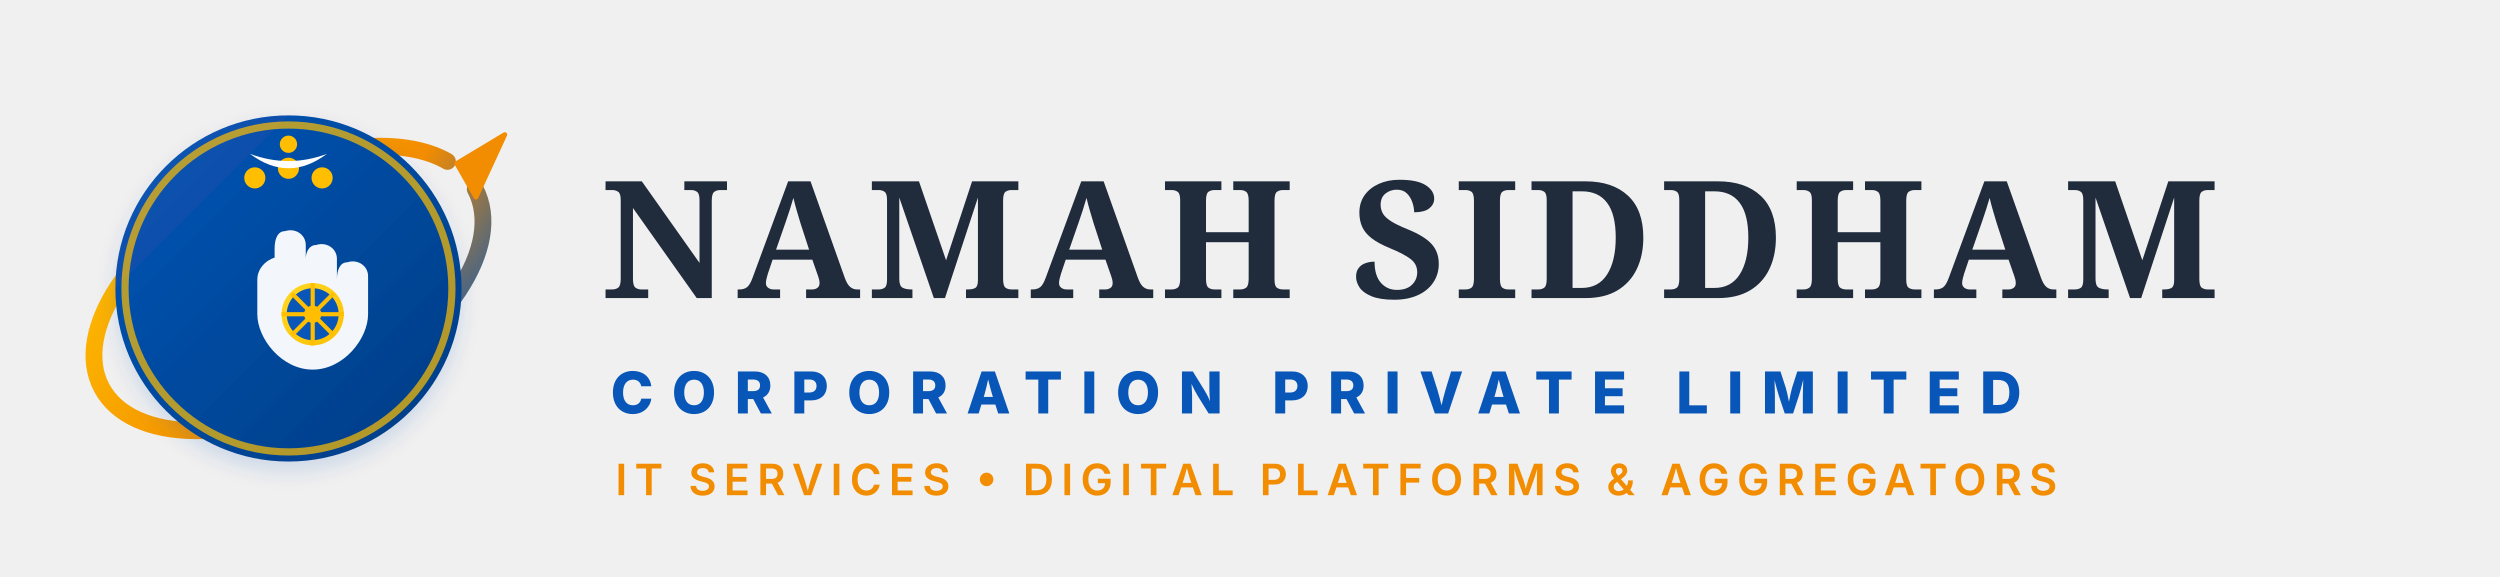
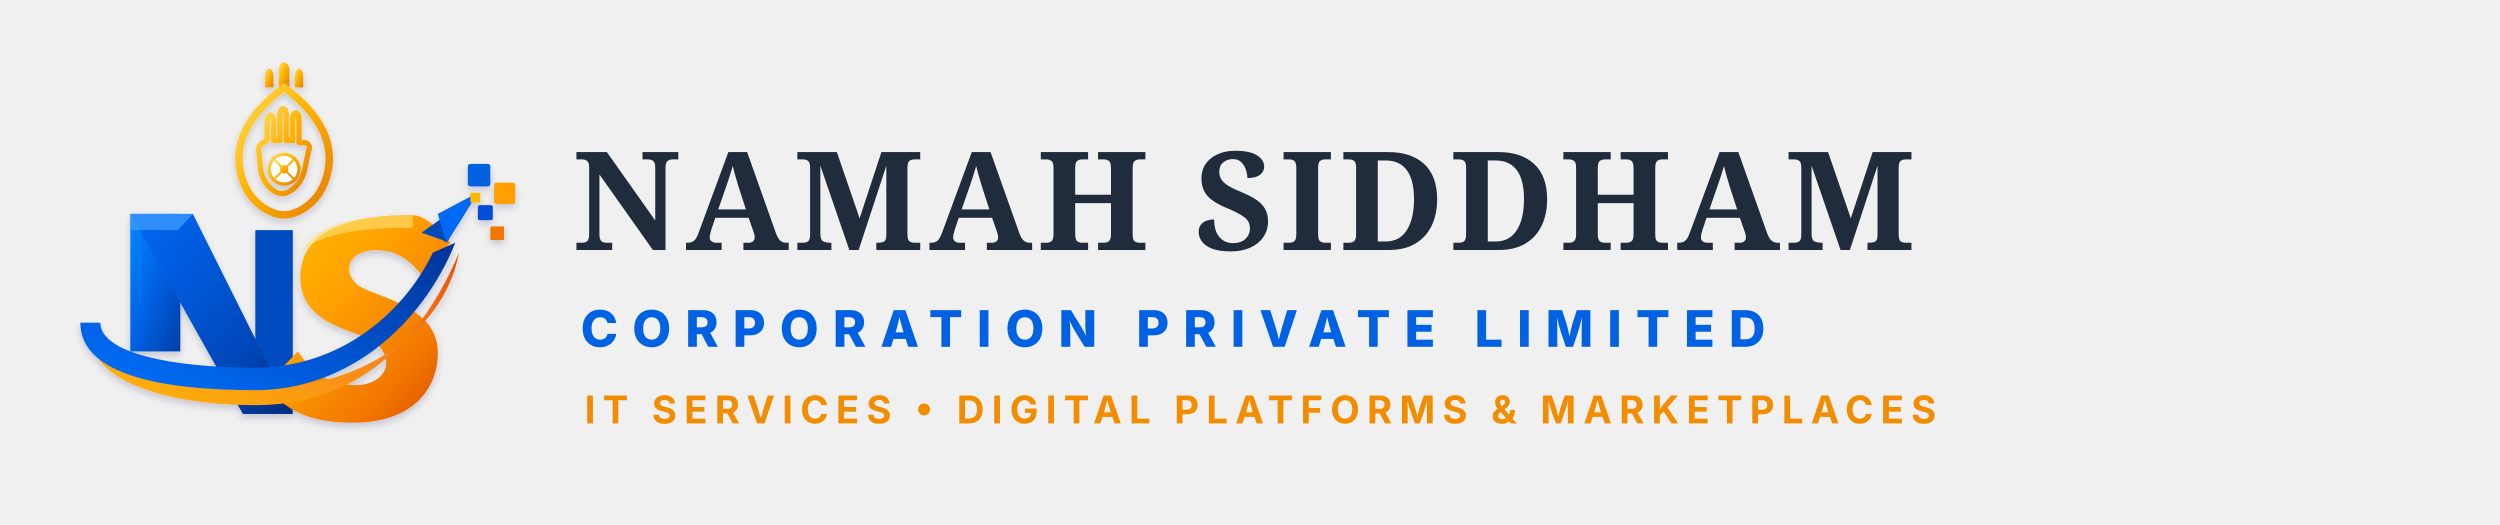
- <svg xmlns="http://www.w3.org/2000/svg" viewBox="0 0 520 120" width="100%" height="100%">
+ <svg xmlns="http://www.w3.org/2000/svg" viewBox="0 0 620 130" width="100%" height="100%">
  <defs>
-     <linearGradient id="orbitGrad" x1="0%" y1="0%" x2="100%" y2="100%">
-       <stop offset="0%" stop-color="#FFBE00" />
-       <stop offset="60%" stop-color="#F28C00" />
-       <stop offset="100%" stop-color="#0756B8" />
+     <linearGradient id="logoNStem" x1="0%" y1="0%" x2="100%" y2="100%">
+       <stop offset="0%" stop-color="#0088FF" />
+       <stop offset="50%" stop-color="#0062E3" />
+       <stop offset="100%" stop-color="#003EAA" />
    </linearGradient>
-     <linearGradient id="goldGrad" x1="0%" y1="0%" x2="100%" y2="100%">
-       <stop offset="0%" stop-color="#FFD926" />
-       <stop offset="100%" stop-color="#FFBE00" />
+     <linearGradient id="logoNDiag" x1="0%" y1="0%" x2="100%" y2="100%">
+       <stop offset="0%" stop-color="#0069F5" />
+       <stop offset="70%" stop-color="#0047BA" />
+       <stop offset="100%" stop-color="#002A7A" />
    </linearGradient>
-     <linearGradient id="blueGrad" x1="0%" y1="0%" x2="100%" y2="100%">
-       <stop offset="0%" stop-color="#0756B8" />
-       <stop offset="100%" stop-color="#053C83" />
+     <linearGradient id="logoSGrad" x1="0%" y1="0%" x2="100%" y2="100%">
+       <stop offset="0%" stop-color="#FFBD00" />
+       <stop offset="40%" stop-color="#FFA000" />
+       <stop offset="75%" stop-color="#F27700" />
+       <stop offset="100%" stop-color="#D84A00" />
    </linearGradient>
-     <filter id="subtleGlow" x="-20%" y="-20%" width="140%" height="140%">
-       <feDropShadow dx="0" dy="2" stdDeviation="2" flood-color="#0756B8" flood-opacity="0.15" />
+     <linearGradient id="logoAhimsaGold" x1="0%" y1="0%" x2="100%" y2="100%">
+       <stop offset="0%" stop-color="#FFDE59" />
+       <stop offset="45%" stop-color="#FFB300" />
+       <stop offset="100%" stop-color="#E67E00" />
+     </linearGradient>
+     <linearGradient id="logoSwoopBlue" x1="0%" y1="100%" x2="100%" y2="0%">
+       <stop offset="0%" stop-color="#0072FF" />
+       <stop offset="50%" stop-color="#0052CC" />
+       <stop offset="100%" stop-color="#003399" />
+     </linearGradient>
+     <linearGradient id="logoSwoopGold" x1="0%" y1="100%" x2="100%" y2="0%">
+       <stop offset="0%" stop-color="#FFB800" />
+       <stop offset="60%" stop-color="#F58220" />
+       <stop offset="100%" stop-color="#E65100" />
+     </linearGradient>
+     <filter id="logoShadow" x="-10%" y="-10%" width="120%" height="120%">
+       <feDropShadow dx="0" dy="3" stdDeviation="3" flood-color="#001845" flood-opacity="0.18" />
    </filter>
  </defs>
-   <g transform="translate(10, 10)">
-     <ellipse cx="50" cy="50" rx="44" ry="24" transform="rotate(-28 50 50)" fill="none" stroke="url(#orbitGrad)" stroke-width="3.5" stroke-dasharray="210 20" stroke-linecap="round" />
-     <path d="M 85 24 L 95 18 L 89 31 Z" fill="#F28C00" stroke="#F28C00" stroke-width="1" stroke-linejoin="round" />
-     <circle cx="50" cy="50" r="36" fill="url(#blueGrad)" filter="url(#subtleGlow)" />
-     <circle cx="50" cy="50" r="34" fill="none" stroke="#FFBE00" stroke-width="1.5" stroke-opacity="0.7" />
-     <circle cx="43" cy="27" r="2.2" fill="#FFBE00" />
-     <circle cx="50" cy="25" r="2.2" fill="#FFBE00" />
-     <circle cx="57" cy="27" r="2.2" fill="#FFBE00" />
-     <path d="M 42 22 Q 50 25 58 22 Q 50 28 42 22 Z" fill="#FFFFFF" />
-     <circle cx="50" cy="20" r="1.8" fill="#FFBE00" />
-     <g transform="translate(32, 28) scale(0.72)">
-       <path d="M 25 22 C 22 20, 16 23, 16 28 L 16 38 C 16 45, 23 54, 32 54 C 41 54, 48 45, 48 38 L 48 27 C 48 24, 45 22, 42 23 C 40 23, 39 25, 39 28 L 39 22 C 39 19, 36 17, 33 18 C 31 18, 30 20, 30 22 L 30 18 C 30 15, 27 13, 24 14 C 22 14, 21 16, 21 19 L 21 28 Z" fill="#FFFFFF" opacity="0.95" />
-       <circle cx="32" cy="38" r="9" fill="url(#goldGrad)" />
-       <circle cx="32" cy="38" r="7.5" fill="#0756B8" />
-       <circle cx="32" cy="38" r="2.5" fill="#FFBE00" />
-       <line x1="32" y1="29" x2="32" y2="47" stroke="#FFBE00" stroke-width="1.2" />
-       <line x1="23" y1="38" x2="41" y2="38" stroke="#FFBE00" stroke-width="1.2" />
-       <line x1="26" y1="32" x2="38" y2="44" stroke="#FFBE00" stroke-width="1.2" />
-       <line x1="26" y1="44" x2="38" y2="32" stroke="#FFBE00" stroke-width="1.2" />
+   <g transform="translate(10, 5) scale(0.31)" filter="url(#logoShadow)">
+     <g transform="translate(195, 115) scale(0.85)">
+       <path d="M -18 -82 C -18 -92, -10 -92, -10 -82 L -10 -72 L -18 -72 Z" fill="url(#logoAhimsaGold)" />
+       <path d="M -5 -88 C -5 -98, 5 -98, 5 -88 L 5 -72 L -5 -72 Z" fill="url(#logoAhimsaGold)" />
+       <path d="M 10 -82 C 10 -92, 18 -92, 18 -82 L 18 -72 L 10 -72 Z" fill="url(#logoAhimsaGold)" />
+       <path d="M 0 -72 C 32 -48, 52 -18, 38 18 C 30 38, 12 48, 0 48 C -12 48, -30 38, -38 18 C -52 -18, -32 -48, 0 -72 Z" fill="none" stroke="url(#logoAhimsaGold)" stroke-width="7" stroke-linecap="round" stroke-linejoin="round" />
+       <path d="M -16 -40 C -16 -48, -10 -48, -10 -40 L -10 -22 L -4 -22 L -4 -46 C -4 -54, 2 -54, 2 -46 L 2 -22 L 8 -22 L 8 -42 C 8 -50, 14 -50, 14 -42 L 14 -20 L 19 -20 C 23 -20, 25 -16, 23 -12 L 20 2 C 18 18, 6 28, -2 28 C -10 28, -20 18, -22 6 L -24 -14 C -24 -20, -16 -20, -16 -24 Z" fill="none" stroke="url(#logoAhimsaGold)" stroke-width="5" stroke-linecap="round" stroke-linejoin="round" />
+       <circle cx="0" cy="5" r="14" fill="#FFFFFF" stroke="url(#logoAhimsaGold)" stroke-width="3" />
+       <circle cx="0" cy="5" r="4" fill="url(#logoAhimsaGold)" />
+       <line x1="0" y1="-8" x2="0" y2="18" stroke="url(#logoAhimsaGold)" stroke-width="1.8" />
+       <line x1="-13" y1="5" x2="13" y2="5" stroke="url(#logoAhimsaGold)" stroke-width="1.8" />
+       <line x1="-9" y1="-4" x2="9" y2="14" stroke="url(#logoAhimsaGold)" stroke-width="1.8" />
+       <line x1="-9" y1="14" x2="9" y2="-4" stroke="url(#logoAhimsaGold)" stroke-width="1.8" />
    </g>
+     <g>
+       <path d="M 72 155 L 112 155 L 112 265 L 72 265 Z" fill="url(#logoNStem)" />
+       <path d="M 172 168 L 202 168 L 202 315 L 172 290 Z" fill="#004BBF" />
+       <path d="M 72 155 L 122 155 L 202 315 L 162 315 Z" fill="url(#logoNDiag)" />
+       <path d="M 72 155 L 122 155 L 110 168 L 72 168 Z" fill="#40A0FF" opacity="0.7" />
+     </g>
+     <g>
+       <path d="M 298 156 C 265 156, 208 160, 208 206 C 208 245, 255 248, 268 258 C 285 272, 276 292, 252 292 C 228 292, 215 278, 206 265 L 180 292 C 198 316, 222 322, 250 322 C 298 322, 318 295, 318 266 C 318 228, 268 222, 254 212 C 240 200, 248 184, 268 184 C 288 184, 298 195, 305 204 L 328 178 C 318 165, 306 156, 298 156 Z" fill="url(#logoSGrad)" />
+       <path d="M 298 156 C 265 156, 215 160, 208 190 C 215 170, 260 166, 298 166 Z" fill="#FFE27A" opacity="0.6" />
+     </g>
+     <path d="M 40 252 C 40 286, 95 308, 172 308 C 235 308, 296 278, 335 186 C 322 254, 250 295, 175 295 C 105 295, 52 276, 52 252 Z" fill="url(#logoSwoopGold)" />
+     <path d="M 32 242 C 32 284, 98 296, 172 296 C 245 296, 305 245, 332 178 L 314 186 C 290 236, 238 278, 172 278 C 104 278, 48 266, 48 242 Z" fill="url(#logoSwoopBlue)" />
+     <polygon points="325,178 350,138 305,170 322,176" fill="#004ABB" />
+     <polygon points="325,178 350,138 318,155" fill="#0069F5" />
+     <rect x="342" y="115" width="18" height="18" rx="2" fill="#0062E3" />
+     <rect x="363" y="130" width="17" height="17" rx="2" fill="#FFA000" />
+     <rect x="350" y="148" width="12" height="12" rx="1.5" fill="#0050D8" />
+     <rect x="344" y="138" width="8" height="8" rx="1" fill="#FFB800" />
+     <rect x="360" y="165" width="11" height="11" rx="1" fill="#F27700" />
  </g>
-   <g transform="translate(125, 20)">
-     <text x="0" y="42" font-family="'Cinzel', 'Playfair Display', Georgia, serif" font-size="34" font-weight="900" fill="#202B3C" letter-spacing="1.5">
+   <g transform="translate(142, 18)">
+     <text x="0" y="44" font-family="'Cinzel', 'Playfair Display', Georgia, serif" font-size="34" font-weight="900" fill="#202B3C" letter-spacing="1.2">
      NAMAH SIDDHAM
    </text>
-     <text x="2" y="66" font-family="'Plus Jakarta Sans', Inter, system-ui, sans-serif" font-size="12" font-weight="800" fill="#0756B8" letter-spacing="3.8">
+     <text x="2" y="68" font-family="'Plus Jakarta Sans', Inter, system-ui, sans-serif" font-size="12.5" font-weight="800" fill="#0062E3" letter-spacing="3.5">
      CORPORATION PRIVATE LIMITED
    </text>
-     <text x="3" y="83" font-family="'Plus Jakarta Sans', Inter, system-ui, sans-serif" font-size="9" font-weight="600" fill="#F28C00" letter-spacing="1.5">
-       IT SERVICES  •  DIGITAL PLATFORMS &amp; AGGREGATORS
+     <text x="3" y="87" font-family="'Plus Jakarta Sans', Inter, system-ui, sans-serif" font-size="9.5" font-weight="700" fill="#F28C00" letter-spacing="1.8">
+       IT SERVICES  •  DIGITAL PLATFORMS &amp; MARKETPLACES
    </text>
  </g>
</svg>
